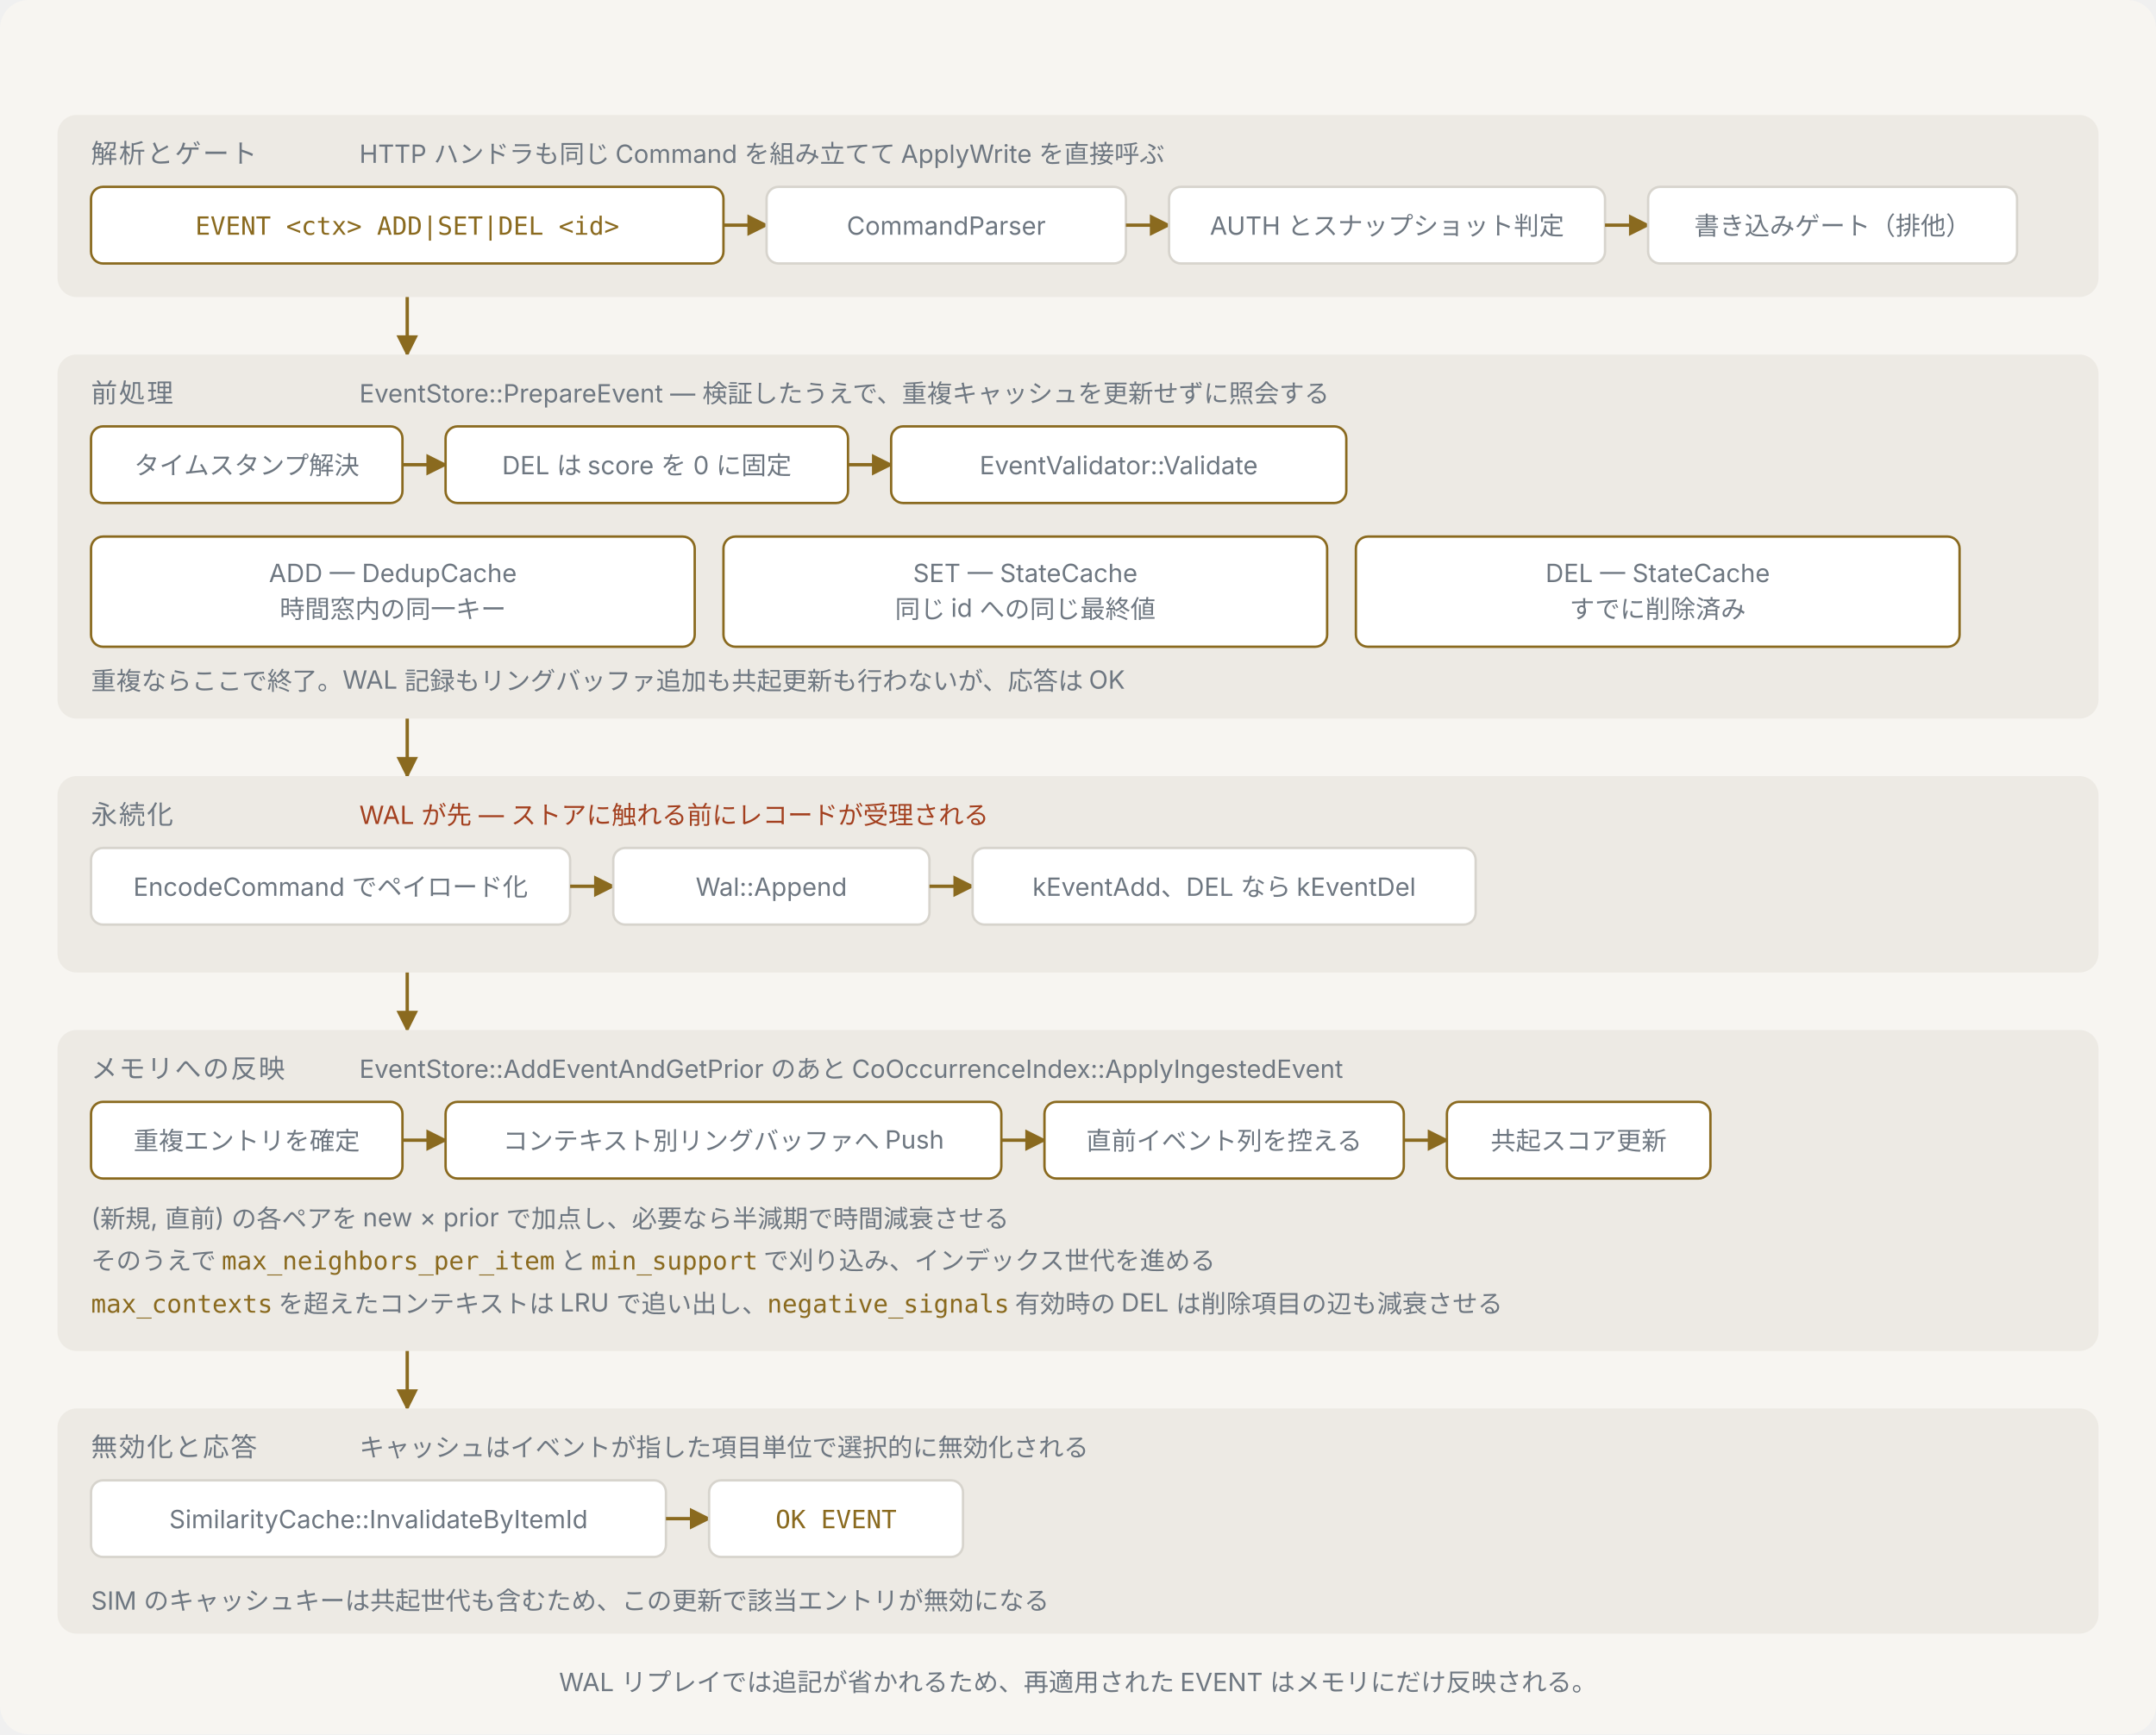
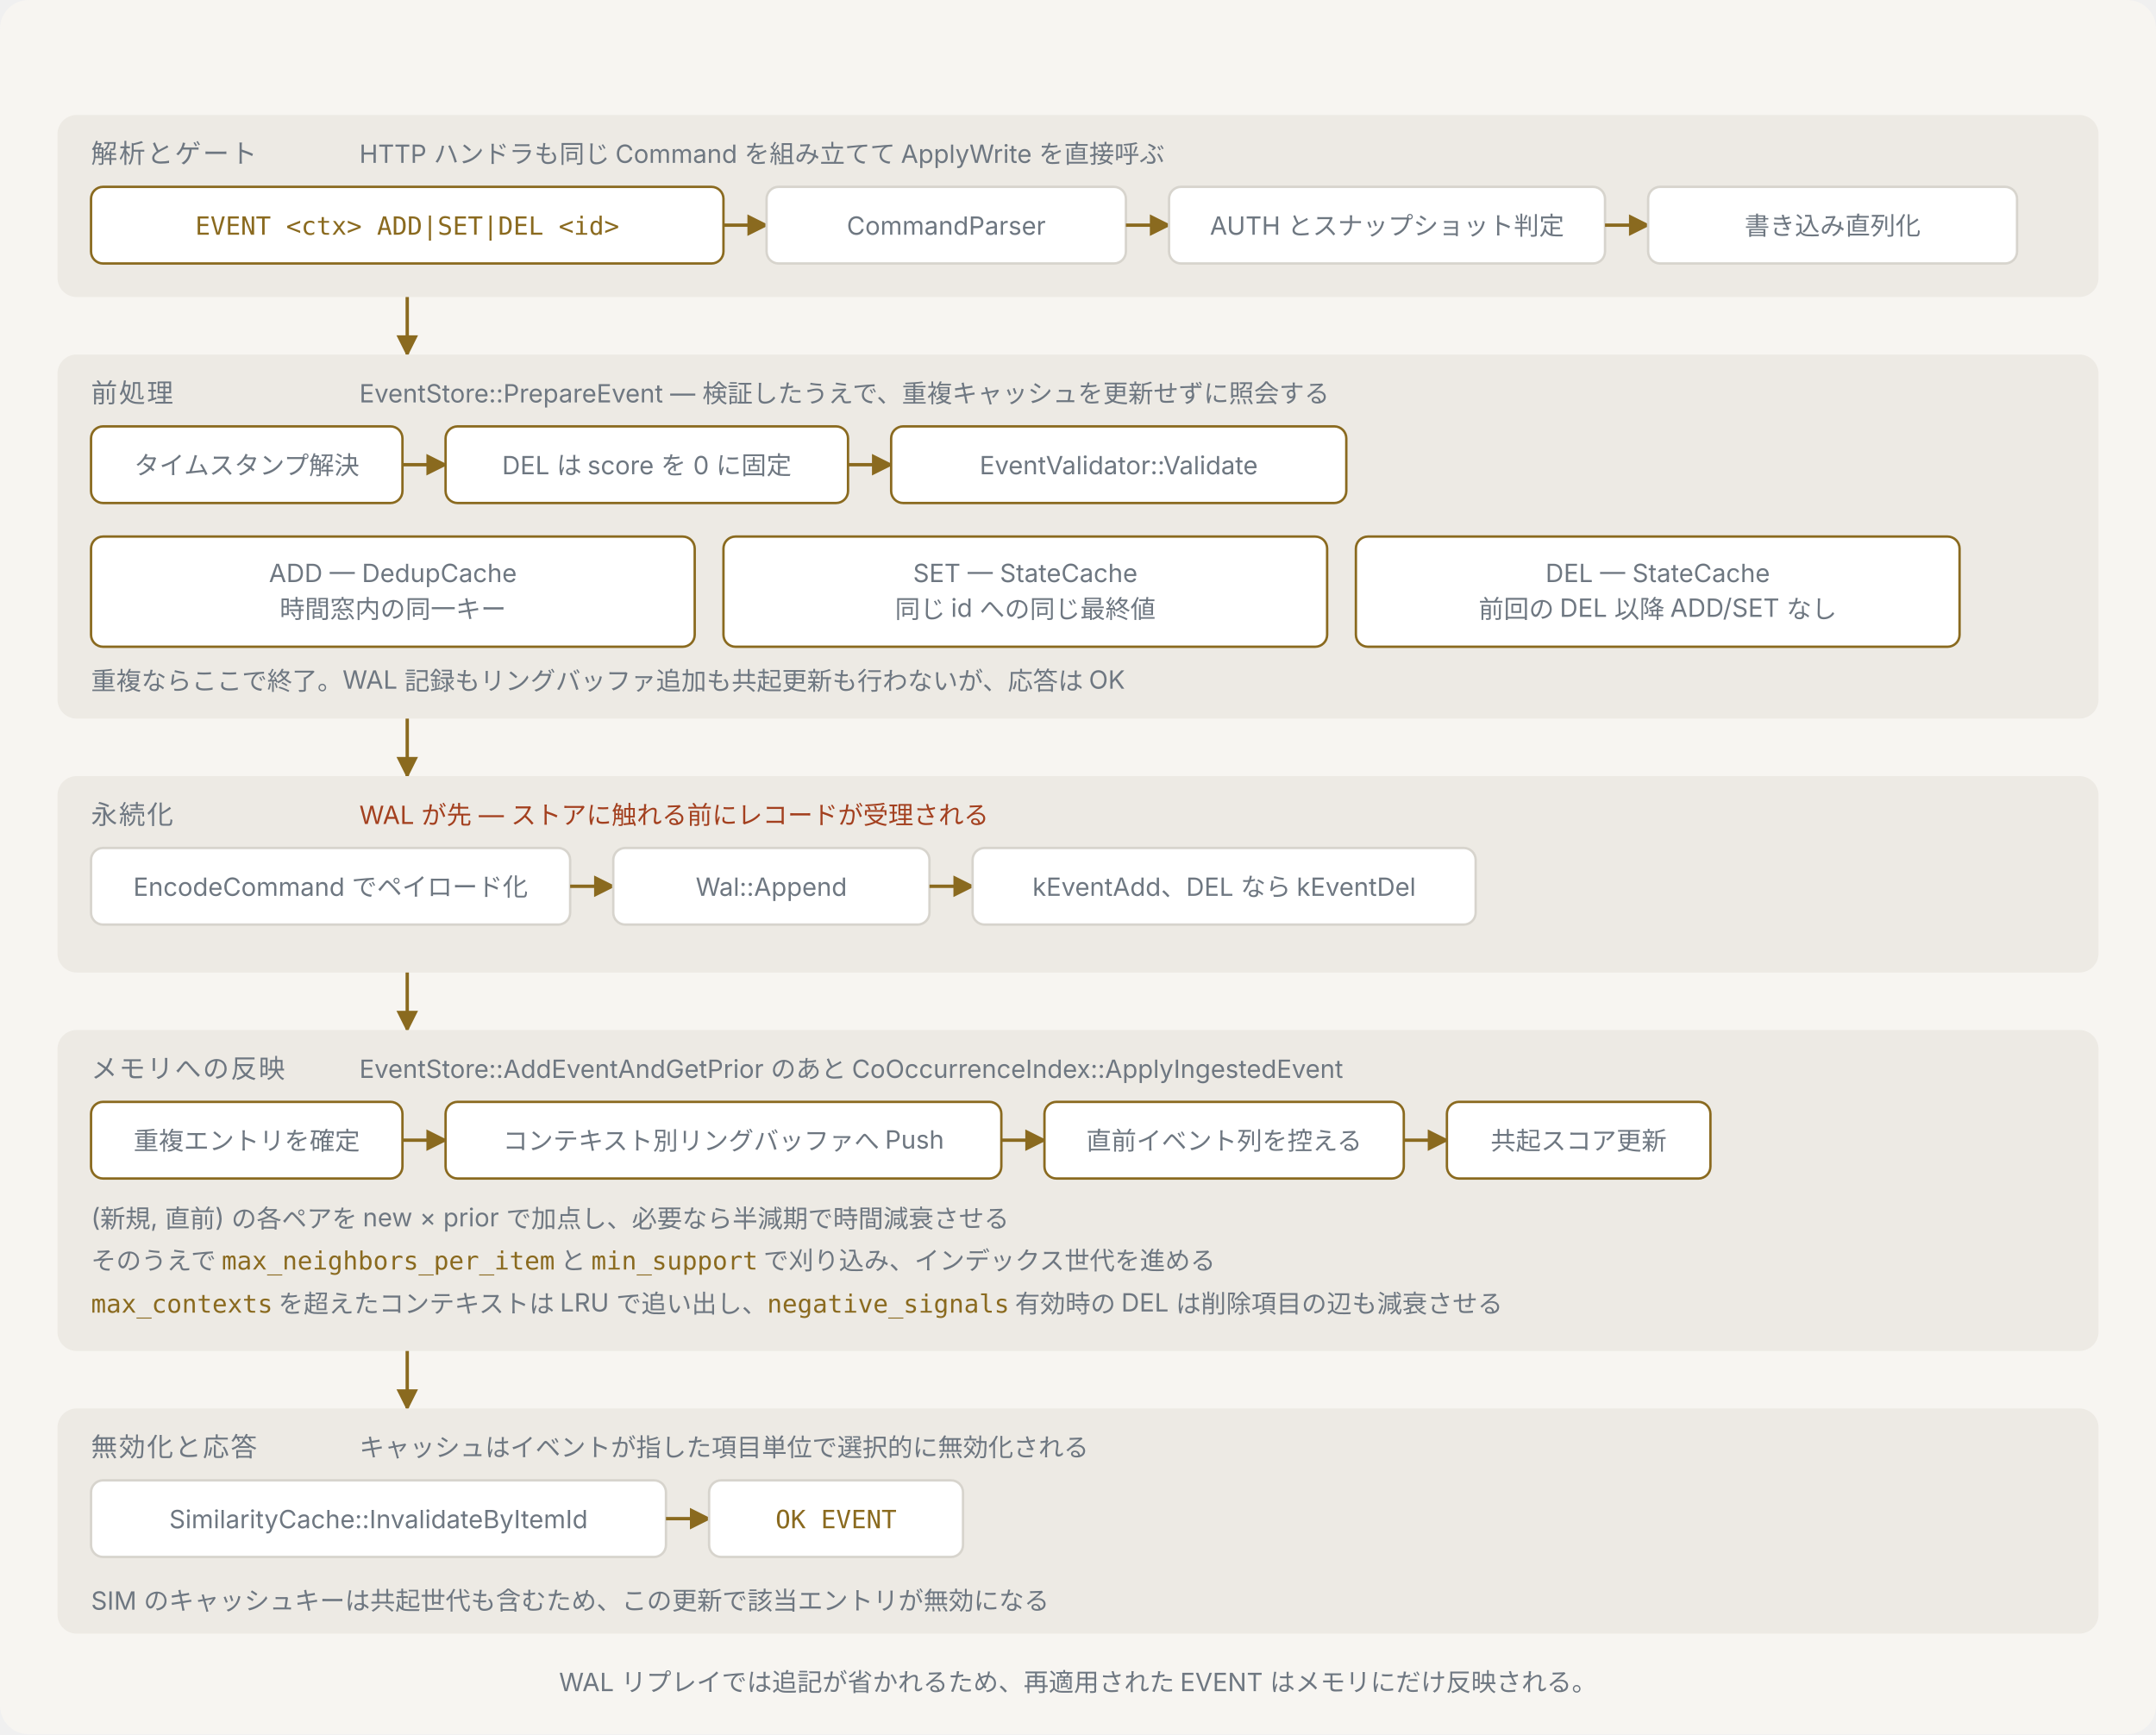
<svg xmlns="http://www.w3.org/2000/svg" viewBox="0 0 900 724" width="900" height="724" role="img" aria-labelledby="ttl dsc">
  <style>
    .bg    { fill:#f7f5f1 }
    .grp   { fill:#edeae4 }
    .chip  { fill:#ffffff; stroke:#d7d4cd }
    .alt   { fill:#ffffff; stroke:#8a6a1f }
    .ln2   { fill:none; stroke:#8a6a1f; stroke-width:1.4 }
    .ah2   { fill:#8a6a1f }
    text   { font-family:Inter,"Helvetica Neue","Hiragino Sans","Noto Sans JP",Arial,sans-serif; fill:#1f2328 }
    .lbl   { font-size:11px; fill:#6e7781; letter-spacing:.06em }
    .s     { font-size:10.5px; fill:#6e7781 }
    .warnt { fill:#a3401f }
    .mono  { font-family:ui-monospace,SFMono-Regular,Menlo,Consolas,monospace; font-size:10.5px; fill:#8a6a1f }
    @media (prefers-color-scheme: dark) {
      .bg{fill:#0d1117} .grp{fill:#12171d}
      .chip{fill:#161b22;stroke:#30363d} .alt{fill:#161b22;stroke:#d9b45c}
      .ln2{stroke:#d9b45c} .ah2{fill:#d9b45c} .mono{fill:#d9b45c}
      text{fill:#e6edf3} .lbl{fill:#8b949e} .s{fill:#8b949e} .warnt{fill:#e08a68}
    }
  </style>
  <defs>
    <marker id="b" markerUnits="userSpaceOnUse" markerWidth="9" markerHeight="9" refX="8" refY="4.5" orient="auto">
      <path class="ah2" d="M0,0 L9,4.5 L0,9 z" />
    </marker>
  </defs>
  <rect class="bg" x="0" y="0" width="900" height="724" rx="12" />
  <rect class="grp" x="24" y="48" width="852" height="76" rx="8" />
  <text class="lbl" x="38" y="68">解析とゲート</text>
  <text class="s" x="150" y="68">HTTP ハンドラも同じ Command を組み立てて ApplyWrite を直接呼ぶ</text>
  <rect class="alt" x="38" y="78" width="264" height="32" rx="5" />
  <text class="mono" x="170" y="98" text-anchor="middle">EVENT &lt;ctx&gt; ADD|SET|DEL &lt;id&gt;</text>
  <path class="ln2" d="M 302 94 H 320" marker-end="url(#b)" />
  <rect class="chip" x="320" y="78" width="150" height="32" rx="5" />
  <text class="s" x="395" y="98" text-anchor="middle">CommandParser</text>
  <path class="ln2" d="M 470 94 H 488" marker-end="url(#b)" />
  <rect class="chip" x="488" y="78" width="182" height="32" rx="5" />
  <text class="s" x="579" y="98" text-anchor="middle">AUTH とスナップショット判定</text>
  <path class="ln2" d="M 670 94 H 688" marker-end="url(#b)" />
  <rect class="chip" x="688" y="78" width="154" height="32" rx="5" />
-   <text class="s" x="765" y="98" text-anchor="middle">書き込みゲート（排他）</text>
+   <text class="s" x="765" y="98" text-anchor="middle">書き込み直列化</text>
  <path class="ln2" d="M 170 124 V 148" marker-end="url(#b)" />
  <rect class="grp" x="24" y="148" width="852" height="152" rx="8" />
  <text class="lbl" x="38" y="168">前処理</text>
  <text class="s" x="150" y="168">EventStore::PrepareEvent — 検証したうえで、重複キャッシュを更新せずに照会する</text>
  <rect class="alt" x="38" y="178" width="130" height="32" rx="5" />
  <text class="s" x="103" y="198" text-anchor="middle">タイムスタンプ解決</text>
  <path class="ln2" d="M 168 194 H 186" marker-end="url(#b)" />
  <rect class="alt" x="186" y="178" width="168" height="32" rx="5" />
  <text class="s" x="270" y="198" text-anchor="middle">DEL は score を 0 に固定</text>
  <path class="ln2" d="M 354 194 H 372" marker-end="url(#b)" />
  <rect class="alt" x="372" y="178" width="190" height="32" rx="5" />
  <text class="s" x="467" y="198" text-anchor="middle">EventValidator::Validate</text>
  <rect class="alt" x="38" y="224" width="252" height="46" rx="5" />
  <text class="s" x="164" y="243" text-anchor="middle">ADD — DedupCache</text>
  <text class="s" x="164" y="258" text-anchor="middle">時間窓内の同一キー</text>
  <rect class="alt" x="302" y="224" width="252" height="46" rx="5" />
  <text class="s" x="428" y="243" text-anchor="middle">SET — StateCache</text>
  <text class="s" x="428" y="258" text-anchor="middle">同じ id への同じ最終値</text>
  <rect class="alt" x="566" y="224" width="252" height="46" rx="5" />
  <text class="s" x="692" y="243" text-anchor="middle">DEL — StateCache</text>
-   <text class="s" x="692" y="258" text-anchor="middle">すでに削除済み</text>
+   <text class="s" x="692" y="258" text-anchor="middle">前回の DEL 以降 ADD/SET なし</text>
  <text class="s" x="38" y="288">重複ならここで終了。WAL 記録もリングバッファ追加も共起更新も行わないが、応答は OK</text>
  <path class="ln2" d="M 170 300 V 324" marker-end="url(#b)" />
  <rect class="grp" x="24" y="324" width="852" height="82" rx="8" />
  <text class="lbl" x="38" y="344">永続化</text>
  <text class="s warnt" x="150" y="344">WAL が先 — ストアに触れる前にレコードが受理される</text>
  <rect class="chip" x="38" y="354" width="200" height="32" rx="5" />
  <text class="s" x="138" y="374" text-anchor="middle">EncodeCommand でペイロード化</text>
  <path class="ln2" d="M 238 370 H 256" marker-end="url(#b)" />
  <rect class="chip" x="256" y="354" width="132" height="32" rx="5" />
  <text class="s" x="322" y="374" text-anchor="middle">Wal::Append</text>
  <path class="ln2" d="M 388 370 H 406" marker-end="url(#b)" />
  <rect class="chip" x="406" y="354" width="210" height="32" rx="5" />
  <text class="s" x="511" y="374" text-anchor="middle">kEventAdd、DEL なら kEventDel</text>
  <path class="ln2" d="M 170 406 V 430" marker-end="url(#b)" />
  <rect class="grp" x="24" y="430" width="852" height="134" rx="8" />
  <text class="lbl" x="38" y="450">メモリへの反映</text>
  <text class="s" x="150" y="450">EventStore::AddEventAndGetPrior のあと CoOccurrenceIndex::ApplyIngestedEvent</text>
  <rect class="alt" x="38" y="460" width="130" height="32" rx="5" />
  <text class="s" x="103" y="480" text-anchor="middle">重複エントリを確定</text>
  <path class="ln2" d="M 168 476 H 186" marker-end="url(#b)" />
  <rect class="alt" x="186" y="460" width="232" height="32" rx="5" />
  <text class="s" x="302" y="480" text-anchor="middle">コンテキスト別リングバッファへ Push</text>
  <path class="ln2" d="M 418 476 H 436" marker-end="url(#b)" />
  <rect class="alt" x="436" y="460" width="150" height="32" rx="5" />
  <text class="s" x="511" y="480" text-anchor="middle">直前イベント列を控える</text>
  <path class="ln2" d="M 586 476 H 604" marker-end="url(#b)" />
  <rect class="alt" x="604" y="460" width="110" height="32" rx="5" />
  <text class="s" x="659" y="480" text-anchor="middle">共起スコア更新</text>
  <text class="s" x="38" y="512">(新規, 直前) の各ペアを new × prior で加点し、必要なら半減期で時間減衰させる</text>
  <text class="s" x="38" y="530">そのうえで <tspan class="mono">max_neighbors_per_item</tspan> と <tspan class="mono">min_support</tspan> で刈り込み、インデックス世代を進める</text>
  <text class="s" x="38" y="548">
    <tspan class="mono">max_contexts</tspan> を超えたコンテキストは LRU で追い出し、<tspan class="mono">negative_signals</tspan> 有効時の DEL は削除項目の辺も減衰させる</text>
  <path class="ln2" d="M 170 564 V 588" marker-end="url(#b)" />
  <rect class="grp" x="24" y="588" width="852" height="94" rx="8" />
  <text class="lbl" x="38" y="608">無効化と応答</text>
  <text class="s" x="150" y="608">キャッシュはイベントが指した項目単位で選択的に無効化される</text>
  <rect class="chip" x="38" y="618" width="240" height="32" rx="5" />
  <text class="s" x="158" y="638" text-anchor="middle">SimilarityCache::InvalidateByItemId</text>
  <path class="ln2" d="M 278 634 H 296" marker-end="url(#b)" />
  <rect class="chip" x="296" y="618" width="106" height="32" rx="5" />
  <text class="mono" x="349" y="638" text-anchor="middle">OK EVENT</text>
  <text class="s" x="38" y="672">SIM のキャッシュキーは共起世代も含むため、この更新で該当エントリが無効になる</text>
  <text class="s" x="450" y="706" text-anchor="middle">WAL リプレイでは追記が省かれるため、再適用された EVENT はメモリにだけ反映される。</text>
</svg>
